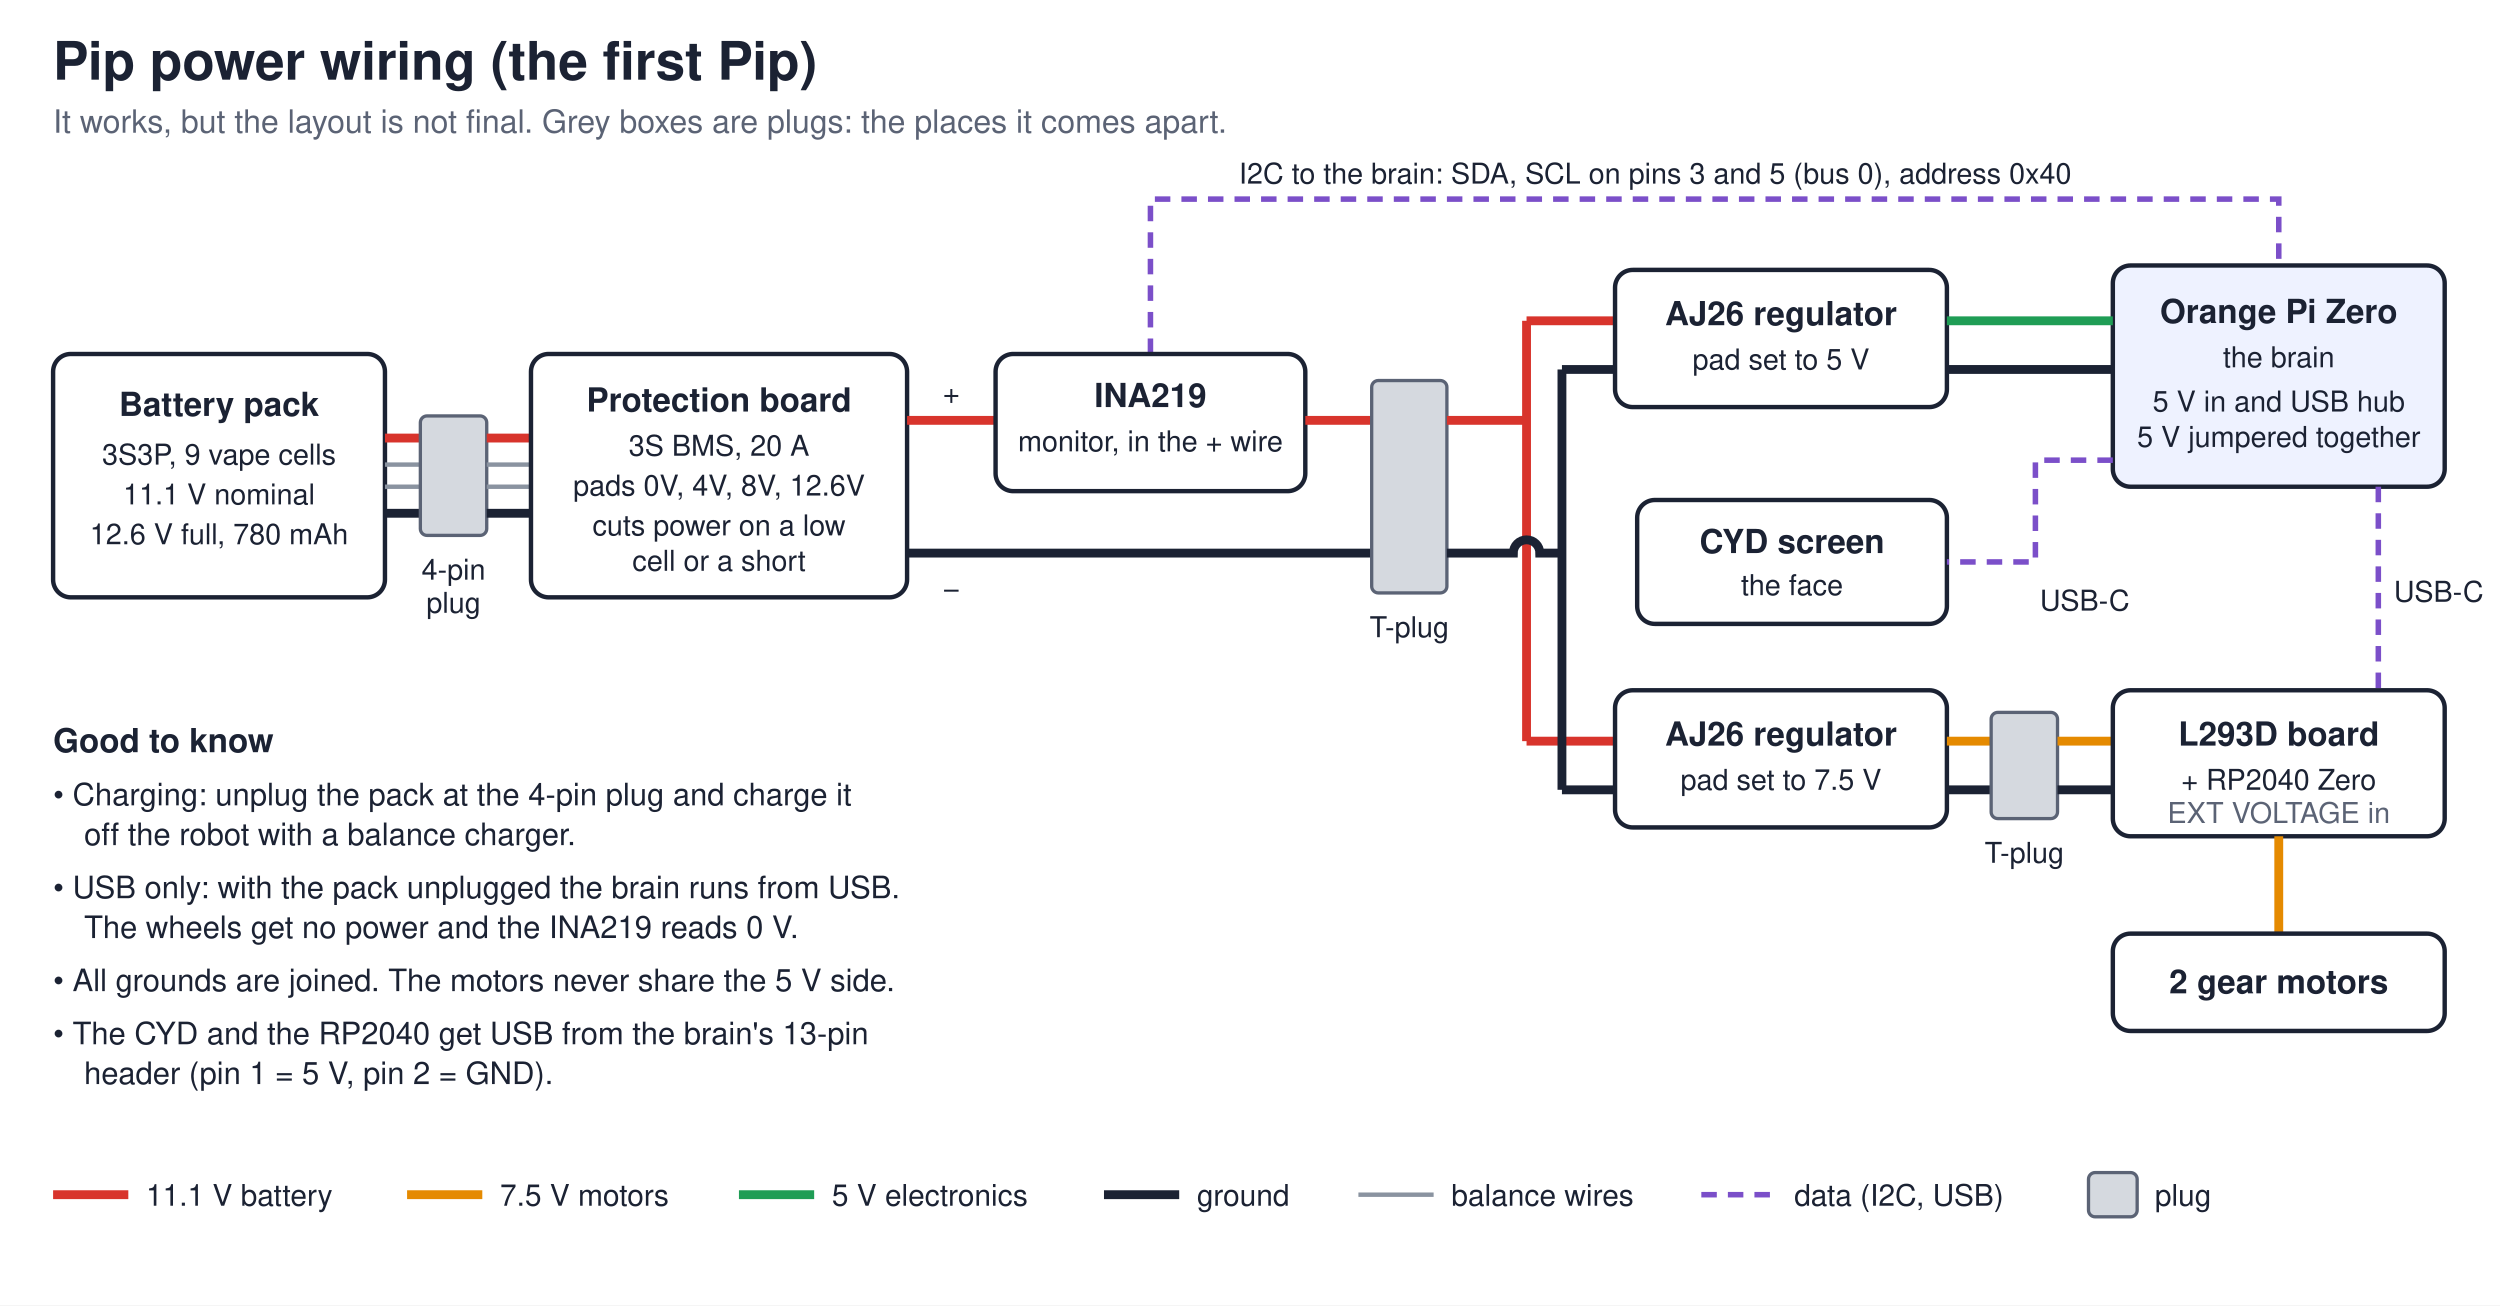
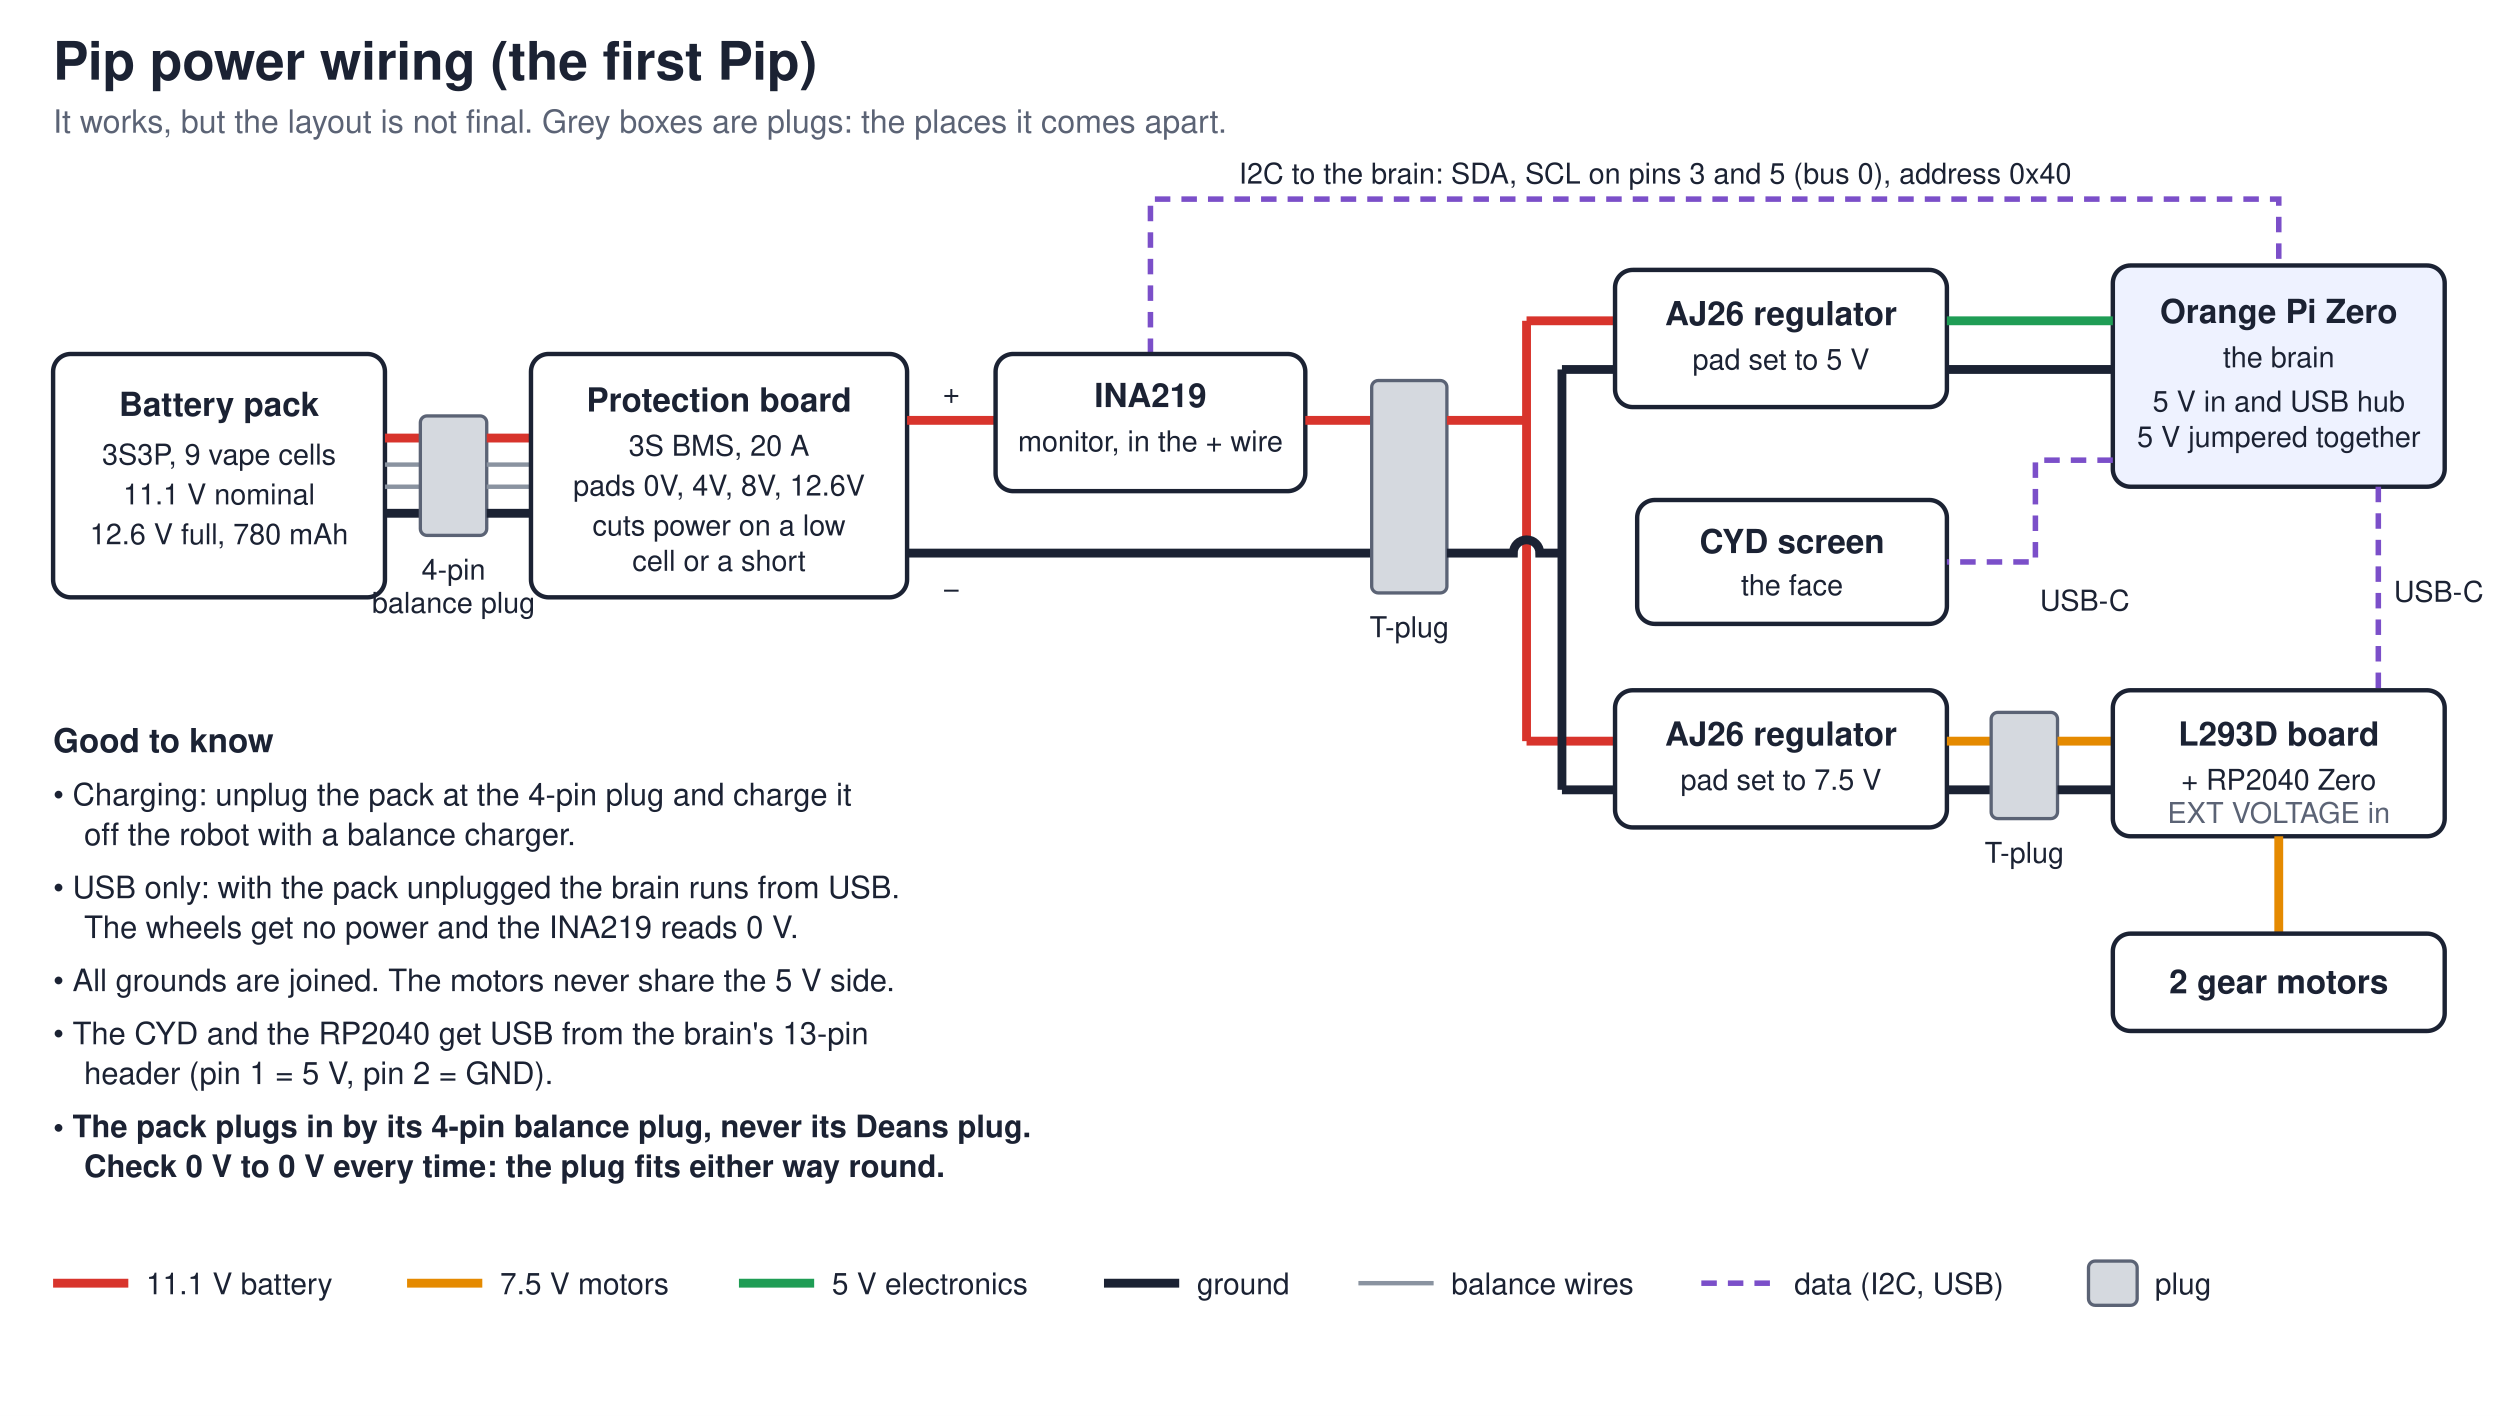
- <svg xmlns="http://www.w3.org/2000/svg" viewBox="0 0 1130 590" width="1130" height="590" font-family="Segoe UI, Helvetica, Arial, sans-serif">
+ <svg xmlns="http://www.w3.org/2000/svg" viewBox="0 0 1130 640" width="1130" height="640" font-family="Segoe UI, Helvetica, Arial, sans-serif">
  <defs>
    <style>
      .ink { fill: #1b2233; }
      .muted { fill: #5b6375; }
      .box { fill: #ffffff; stroke: #1b2233; stroke-width: 2; }
      .brain { fill: #eef2ff; stroke: #1b2233; stroke-width: 2; }
      .plug { fill: #d5d9df; stroke: #5b6375; stroke-width: 1.5; }
      .v11 { stroke: #d8342c; stroke-width: 4; fill: none; }
      .v75 { stroke: #e58a00; stroke-width: 4; fill: none; }
      .v5 { stroke: #1f9d55; stroke-width: 4; fill: none; }
      .gnd { stroke: #1b2233; stroke-width: 4; fill: none; }
      .bal { stroke: #8a93a0; stroke-width: 2; fill: none; }
      .data { stroke: #7b4fc9; stroke-width: 2.5; stroke-dasharray: 7 5; fill: none; }
      .h { font-weight: 700; font-size: 15px; }
      .s { font-size: 13px; }
    </style>
  </defs>
-   <rect width="1130" height="590" fill="#ffffff" />
+   <rect width="1130" height="640" fill="#ffffff" />
  <text x="24" y="36" class="ink" font-size="24" font-weight="700">Pip power wiring (the first Pip)</text>
  <text x="24" y="60" class="muted" font-size="14.5">It works, but the layout is not final. Grey boxes are plugs: the places it comes apart.</text>
  <g transform="translate(0,50)">
    <path d="M520 110 V40 H1030 V70" class="data" />
    <text x="560" y="33" class="ink s">I2C to the brain: SDA, SCL on pins 3 and 5 (bus 0), address 0x40</text>
    <rect x="24" y="110" width="150" height="110" rx="8" class="box" />
    <text x="99" y="138" text-anchor="middle" class="ink h">Battery pack</text>
    <text x="99" y="160" text-anchor="middle" class="ink s">3S3P, 9 vape cells</text>
    <text x="99" y="178" text-anchor="middle" class="ink s">11.1 V nominal</text>
    <text x="99" y="196" text-anchor="middle" class="ink s">12.6 V full, 780 mAh</text>
    <line x1="174" y1="148" x2="190" y2="148" class="v11" stroke-width="3" />
    <line x1="174" y1="160" x2="190" y2="160" class="bal" />
    <line x1="174" y1="170" x2="190" y2="170" class="bal" />
    <line x1="174" y1="182" x2="190" y2="182" class="gnd" stroke-width="3" />
    <rect x="190" y="138" width="30" height="54" rx="3" class="plug" />
    <text x="205" y="212" text-anchor="middle" class="ink s">4-pin</text>
-     <text x="205" y="227" text-anchor="middle" class="ink s">plug</text>
+     <text x="205" y="227" text-anchor="middle" class="ink s">balance plug</text>
    <line x1="220" y1="148" x2="240" y2="148" class="v11" stroke-width="3" />
    <line x1="220" y1="160" x2="240" y2="160" class="bal" />
    <line x1="220" y1="170" x2="240" y2="170" class="bal" />
    <line x1="220" y1="182" x2="240" y2="182" class="gnd" stroke-width="3" />
    <rect x="240" y="110" width="170" height="110" rx="8" class="box" />
    <text x="325" y="136" text-anchor="middle" class="ink h">Protection board</text>
    <text x="325" y="156" text-anchor="middle" class="ink s">3S BMS, 20 A</text>
    <text x="325" y="174" text-anchor="middle" class="ink s">pads 0V, 4V, 8V, 12.6V</text>
    <text x="325" y="192" text-anchor="middle" class="ink s">cuts power on a low</text>
    <text x="325" y="208" text-anchor="middle" class="ink s">cell or a short</text>
    <line x1="410" y1="140" x2="450" y2="140" class="v11" />
    <text x="430" y="132" text-anchor="middle" class="ink s">+</text>
    <rect x="450" y="110" width="140" height="62" rx="8" class="box" />
    <text x="520" y="134" text-anchor="middle" class="ink h">INA219</text>
    <text x="520" y="154" text-anchor="middle" class="ink s">monitor, in the + wire</text>
    <line x1="590" y1="140" x2="620" y2="140" class="v11" />
    <line x1="410" y1="200" x2="620" y2="200" class="gnd" />
    <text x="430" y="220" text-anchor="middle" class="ink s">−</text>
    <rect x="620" y="122" width="34" height="96" rx="3" class="plug" />
    <text x="637" y="238" text-anchor="middle" class="ink s">T-plug</text>
    <path d="M654 140 H690 M690 95 V285 M690 95 H730 M690 285 H730" class="v11" />
    <path d="M654 200 H684 a6 6 0 0 1 12 0 H706 M706 117 V307 M706 117 H730 M706 307 H730" class="gnd" />
    <rect x="730" y="72" width="150" height="62" rx="8" class="box" />
    <text x="805" y="97" text-anchor="middle" class="ink h">AJ26 regulator</text>
    <text x="805" y="117" text-anchor="middle" class="ink s">pad set to 5 V</text>
    <rect x="730" y="262" width="150" height="62" rx="8" class="box" />
    <text x="805" y="287" text-anchor="middle" class="ink h">AJ26 regulator</text>
    <text x="805" y="307" text-anchor="middle" class="ink s">pad set to 7.5 V</text>
    <rect x="955" y="70" width="150" height="100" rx="8" class="brain" />
    <text x="1030" y="96" text-anchor="middle" class="ink h">Orange Pi Zero</text>
    <text x="1030" y="116" text-anchor="middle" class="ink s">the brain</text>
    <text x="1030" y="136" text-anchor="middle" class="ink s">5 V in and USB hub</text>
    <text x="1030" y="152" text-anchor="middle" class="ink s">5 V jumpered together</text>
    <line x1="880" y1="95" x2="955" y2="95" class="v5" />
    <line x1="880" y1="117" x2="955" y2="117" class="gnd" />
    <rect x="740" y="176" width="140" height="56" rx="8" class="box" />
    <text x="810" y="200" text-anchor="middle" class="ink h">CYD screen</text>
    <text x="810" y="219" text-anchor="middle" class="ink s">the face</text>
    <path d="M955 158 H920 V204 H880" class="data" />
    <text x="922" y="226" class="ink s">USB-C</text>
    <line x1="880" y1="285" x2="900" y2="285" class="v75" />
    <line x1="880" y1="307" x2="900" y2="307" class="gnd" />
    <rect x="900" y="272" width="30" height="48" rx="3" class="plug" />
    <text x="915" y="340" text-anchor="middle" class="ink s">T-plug</text>
    <line x1="930" y1="285" x2="955" y2="285" class="v75" />
    <line x1="930" y1="307" x2="955" y2="307" class="gnd" />
    <rect x="955" y="262" width="150" height="66" rx="8" class="box" />
    <text x="1030" y="287" text-anchor="middle" class="ink h">L293D board</text>
    <text x="1030" y="307" text-anchor="middle" class="ink s">+ RP2040 Zero</text>
    <text x="1030" y="322" text-anchor="middle" class="muted s">EXT VOLTAGE in</text>
    <path d="M1075 170 V262" class="data" />
    <text x="1082" y="222" class="ink s">USB-C</text>
    <line x1="1030" y1="328" x2="1030" y2="372" class="v75" />
    <rect x="955" y="372" width="150" height="44" rx="8" class="box" />
    <text x="1030" y="399" text-anchor="middle" class="ink h">2 gear motors</text>
    <g class="ink" font-size="14">
      <text x="24" y="290" font-weight="700" font-size="15">Good to know</text>
      <text x="24" y="314">• Charging: unplug the pack at the 4-pin plug and charge it</text>
      <text x="38" y="332">off the robot with a balance charger.</text>
      <text x="24" y="356">• USB only: with the pack unplugged the brain runs from USB.</text>
      <text x="38" y="374">The wheels get no power and the INA219 reads 0 V.</text>
      <text x="24" y="398">• All grounds are joined. The motors never share the 5 V side.</text>
      <text x="24" y="422">• The CYD and the RP2040 get USB from the brain's 13-pin</text>
      <text x="38" y="440">header (pin 1 = 5 V, pin 2 = GND).</text>
+       <text x="24" y="464" font-weight="700">• The pack plugs in by its 4-pin balance plug, never its Deans plug.</text>
+       <text x="38" y="482" font-weight="700">Check 0 V to 0 V every time: the plug fits either way round.</text>
    </g>
-     <g transform="translate(24,480)" class="ink" font-size="13.5">
+     <g transform="translate(24,520)" class="ink" font-size="13.5">
      <line x1="0" y1="10" x2="34" y2="10" class="v11" />
      <text x="42" y="15">11.1 V battery</text>
      <line x1="160" y1="10" x2="194" y2="10" class="v75" />
      <text x="202" y="15">7.5 V motors</text>
      <line x1="310" y1="10" x2="344" y2="10" class="v5" />
      <text x="352" y="15">5 V electronics</text>
      <line x1="475" y1="10" x2="509" y2="10" class="gnd" />
      <text x="517" y="15">ground</text>
      <line x1="590" y1="10" x2="624" y2="10" class="bal" />
      <text x="632" y="15">balance wires</text>
      <line x1="745" y1="10" x2="779" y2="10" class="data" />
      <text x="787" y="15">data (I2C, USB)</text>
      <rect x="920" y="0" width="22" height="20" rx="3" class="plug" />
      <text x="950" y="15">plug</text>
    </g>
  </g>
</svg>
